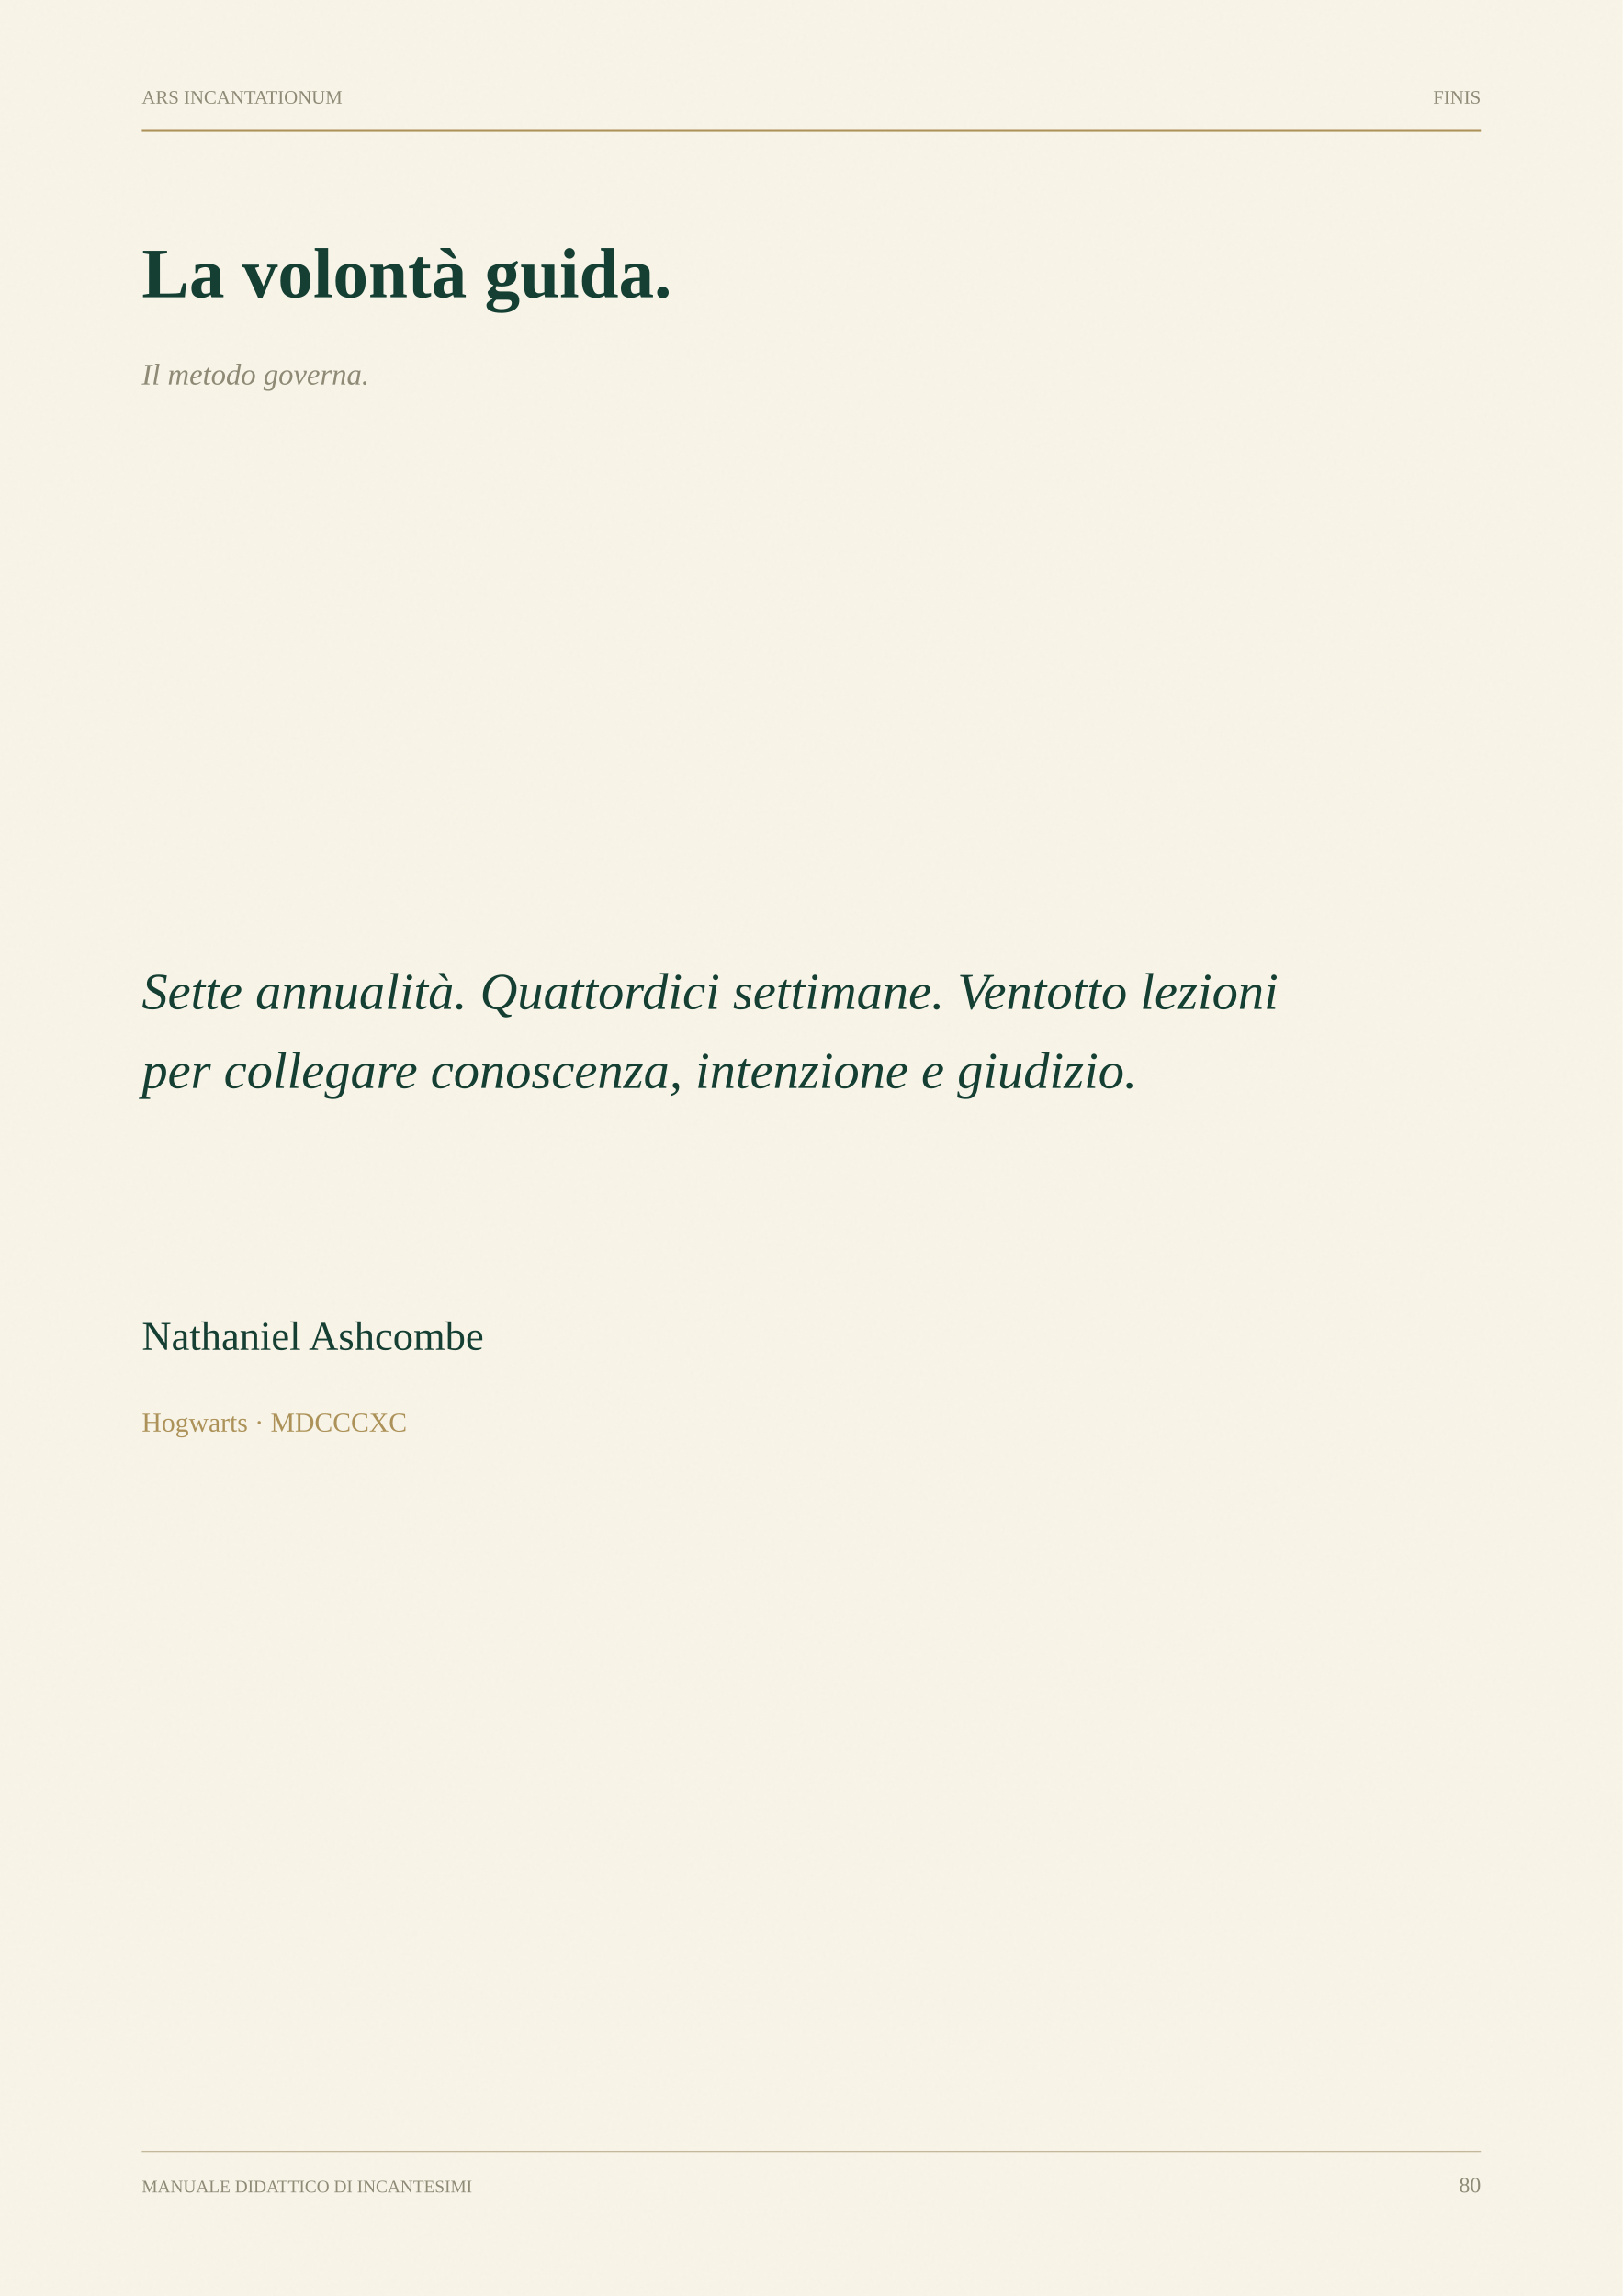
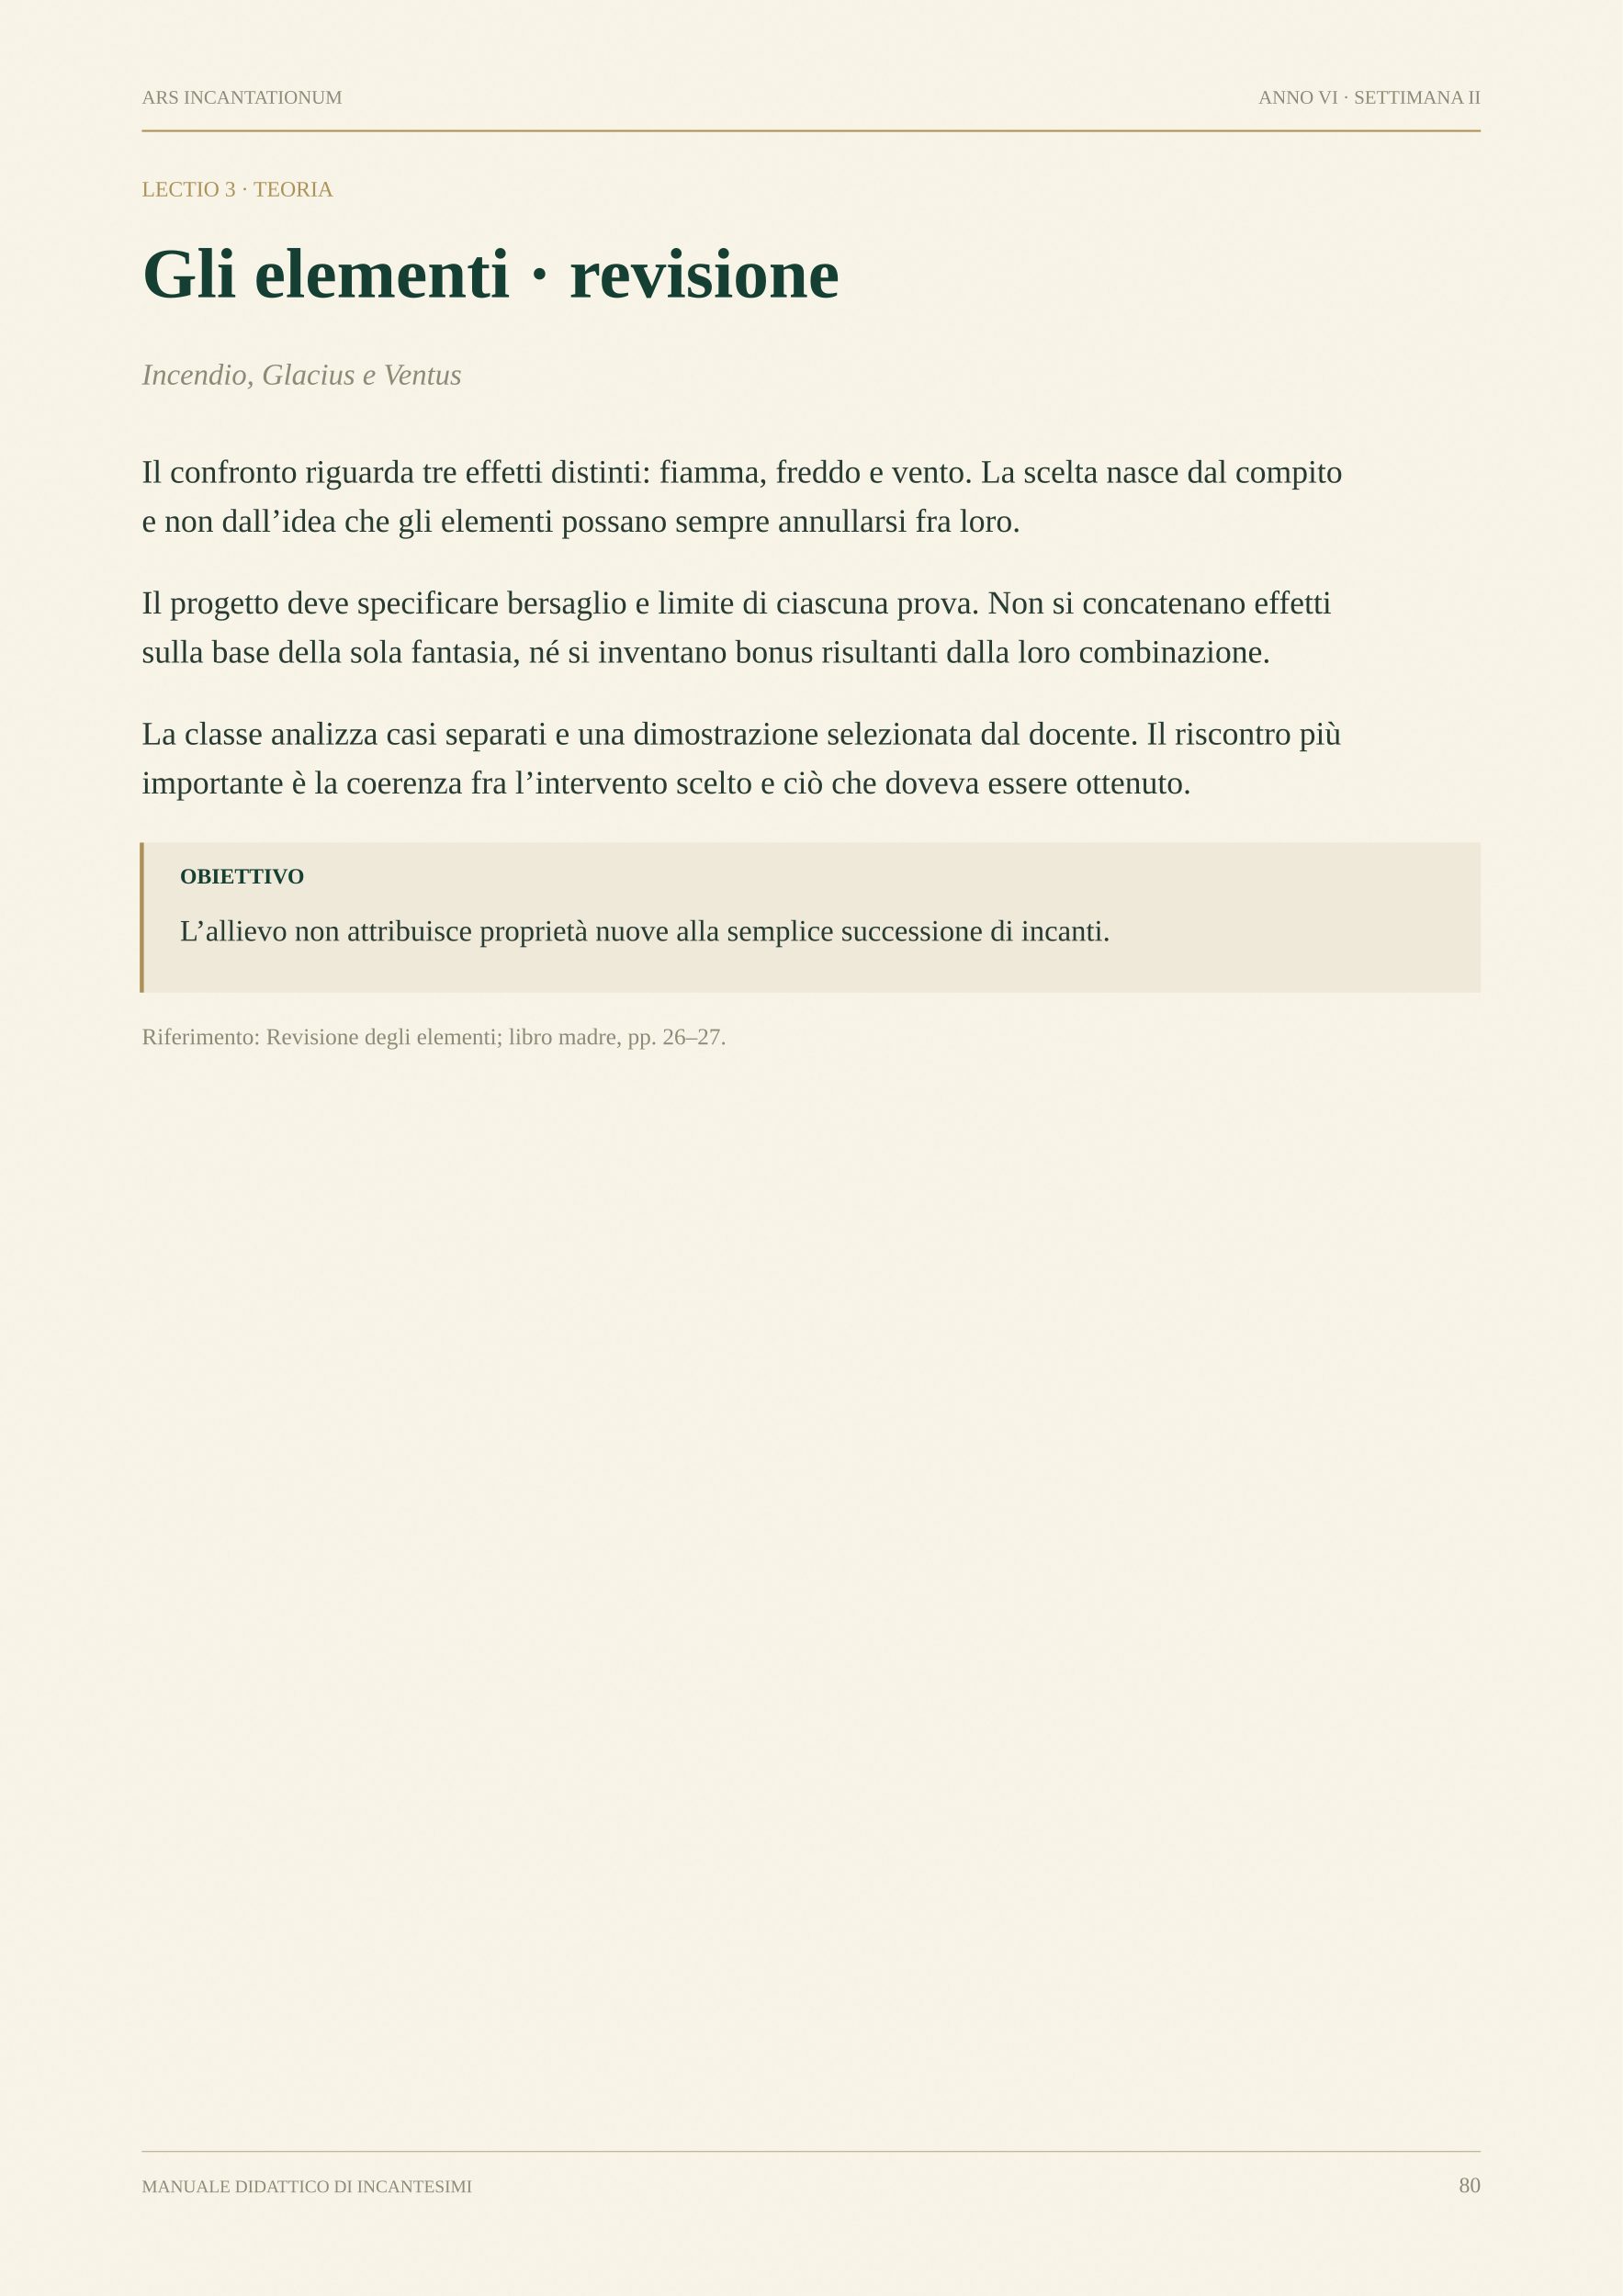
<svg xmlns="http://www.w3.org/2000/svg" width="595" height="842" viewBox="0 0 595 842">
  <defs>
    <filter id="grain">
      <feTurbulence type="fractalNoise" baseFrequency=".7" numOctaves="3" stitchTiles="stitch" />
      <feColorMatrix type="saturate" values="0" />
    </filter>
    <pattern id="paper" width="595" height="842" patternUnits="userSpaceOnUse">
      <rect width="595" height="842" filter="url(#grain)" opacity=".17" />
    </pattern>
    <linearGradient id="leather">
      <stop stop-color="#072a22" />
      <stop offset=".12" stop-color="#19483b" />
      <stop offset=".6" stop-color="#103c30" />
      <stop offset="1" stop-color="#05261e" />
    </linearGradient>
  </defs>
  <rect width="595" height="842" fill="#f8f4e8" />
  <rect width="595" height="842" fill="url(#paper)" opacity=".17" />
  <text x="52" y="38" font-family="Georgia, Times New Roman, serif" font-size="7" fill="#8e8a76">ARS INCANTATIONUM</text>
-   <text x="543" y="38" font-family="Georgia, Times New Roman, serif" font-size="7" fill="#8e8a76" text-anchor="end">FINIS</text>
+   <text x="543" y="38" font-family="Georgia, Times New Roman, serif" font-size="7" fill="#8e8a76" text-anchor="end">ANNO VI · SETTIMANA II</text>
+   <text x="52" y="72" font-family="Georgia, Times New Roman, serif" font-size="8" fill="#ac9258">LECTIO 3 · TEORIA</text>
  <path d="M52 48H543" stroke="#ac9258" stroke-width=".7" />
-   <text x="52" y="109" font-family="Georgia, Times New Roman, serif" font-size="26" fill="#153f33" font-weight="bold">La volontà guida.</text>
-   <text x="52" y="141" font-family="Georgia, Times New Roman, serif" font-size="11" fill="#8e8a76" font-style="italic">Il metodo governa.</text>
-   <text x="52" y="370" font-family="Georgia, Times New Roman, serif" font-size="19" fill="#153f33" font-style="italic">Sette annualità. Quattordici settimane. Ventotto lezioni</text>
-   <text x="52" y="399" font-family="Georgia, Times New Roman, serif" font-size="19" fill="#153f33" font-style="italic">per collegare conoscenza, intenzione e giudizio.</text>
-   <text x="52" y="495" font-family="Georgia, Times New Roman, serif" font-size="15" fill="#153f33">Nathaniel Ashcombe</text>
-   <text x="52" y="525" font-family="Georgia, Times New Roman, serif" font-size="10" fill="#ac9258">Hogwarts · MDCCCXC</text>
+   <text x="52" y="109" font-family="Georgia, Times New Roman, serif" font-size="26" fill="#153f33" font-weight="bold">Gli elementi · revisione</text>
+   <text x="52" y="141" font-family="Georgia, Times New Roman, serif" font-size="11" fill="#8e8a76" font-style="italic">Incendio, Glacius e Ventus</text>
+   <text x="52" y="177" font-family="Georgia, Times New Roman, serif" font-size="12" fill="#283b32">Il confronto riguarda tre effetti distinti: fiamma, freddo e vento. La scelta nasce dal compito</text>
+   <text x="52" y="195" font-family="Georgia, Times New Roman, serif" font-size="12" fill="#283b32">e non dall’idea che gli elementi possano sempre annullarsi fra loro.</text>
+   <text x="52" y="225" font-family="Georgia, Times New Roman, serif" font-size="12" fill="#283b32">Il progetto deve specificare bersaglio e limite di ciascuna prova. Non si concatenano effetti</text>
+   <text x="52" y="243" font-family="Georgia, Times New Roman, serif" font-size="12" fill="#283b32">sulla base della sola fantasia, né si inventano bonus risultanti dalla loro combinazione.</text>
+   <text x="52" y="273" font-family="Georgia, Times New Roman, serif" font-size="12" fill="#283b32">La classe analizza casi separati e una dimostrazione selezionata dal docente. Il riscontro più</text>
+   <text x="52" y="291" font-family="Georgia, Times New Roman, serif" font-size="12" fill="#283b32">importante è la coerenza fra l’intervento scelto e ciò che doveva essere ottenuto.</text>
+   <rect x="52" y="309" width="491" height="55" fill="#eee9d8" />
+   <path d="M52 309v55" stroke="#ac9258" stroke-width="1.5" />
+   <text x="66" y="324" font-family="Georgia, Times New Roman, serif" font-size="8" fill="#153f33" font-weight="bold">OBIETTIVO</text>
+   <text x="66" y="345" font-family="Georgia, Times New Roman, serif" font-size="11" fill="#283b32">L’allievo non attribuisce proprietà nuove alla semplice successione di incanti.</text>
+   <text x="52" y="383" font-family="Georgia, Times New Roman, serif" font-size="8.5" fill="#8e8a76">Riferimento: Revisione degli elementi; libro madre, pp. 26–27.</text>
  <path d="M52 789H543" stroke="#c3b89b" stroke-width=".45" />
  <text x="52" y="804" font-family="Georgia, Times New Roman, serif" font-size="6.5" fill="#8e8a76">MANUALE DIDATTICO DI INCANTESIMI</text>
  <text x="543" y="804" font-family="Georgia, Times New Roman, serif" font-size="8" fill="#8e8a76" text-anchor="end">80</text>
</svg>
